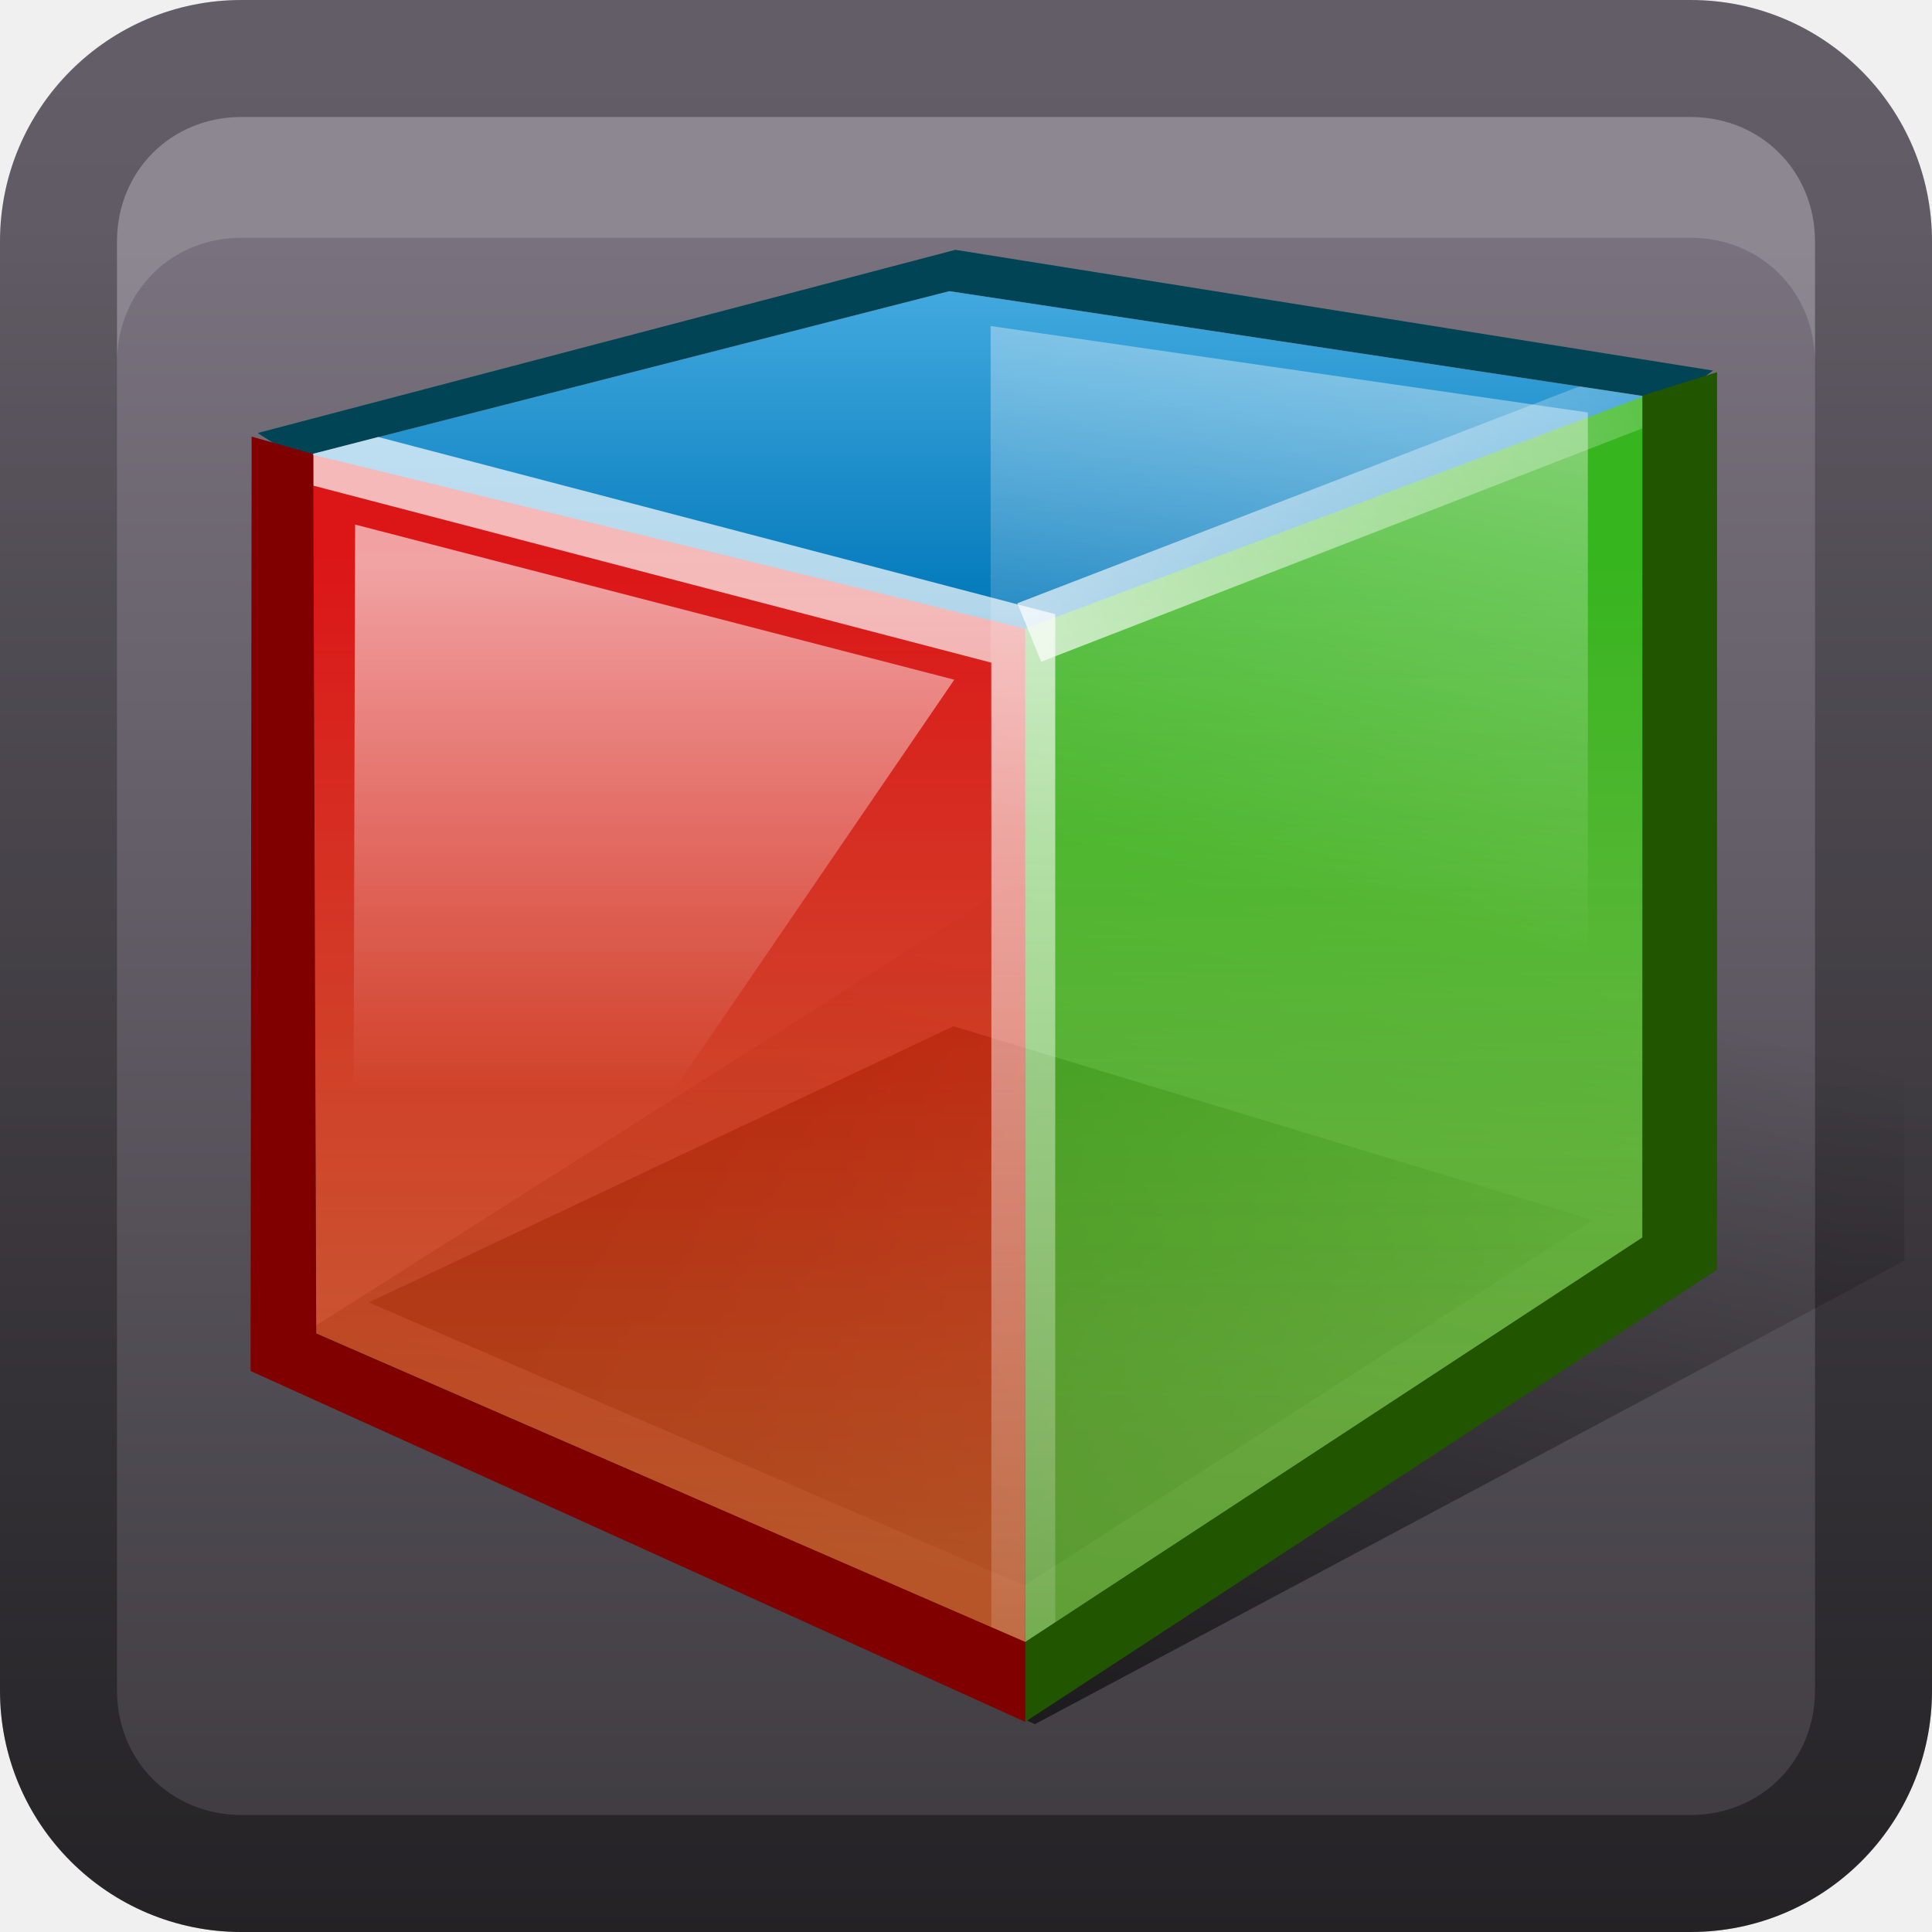
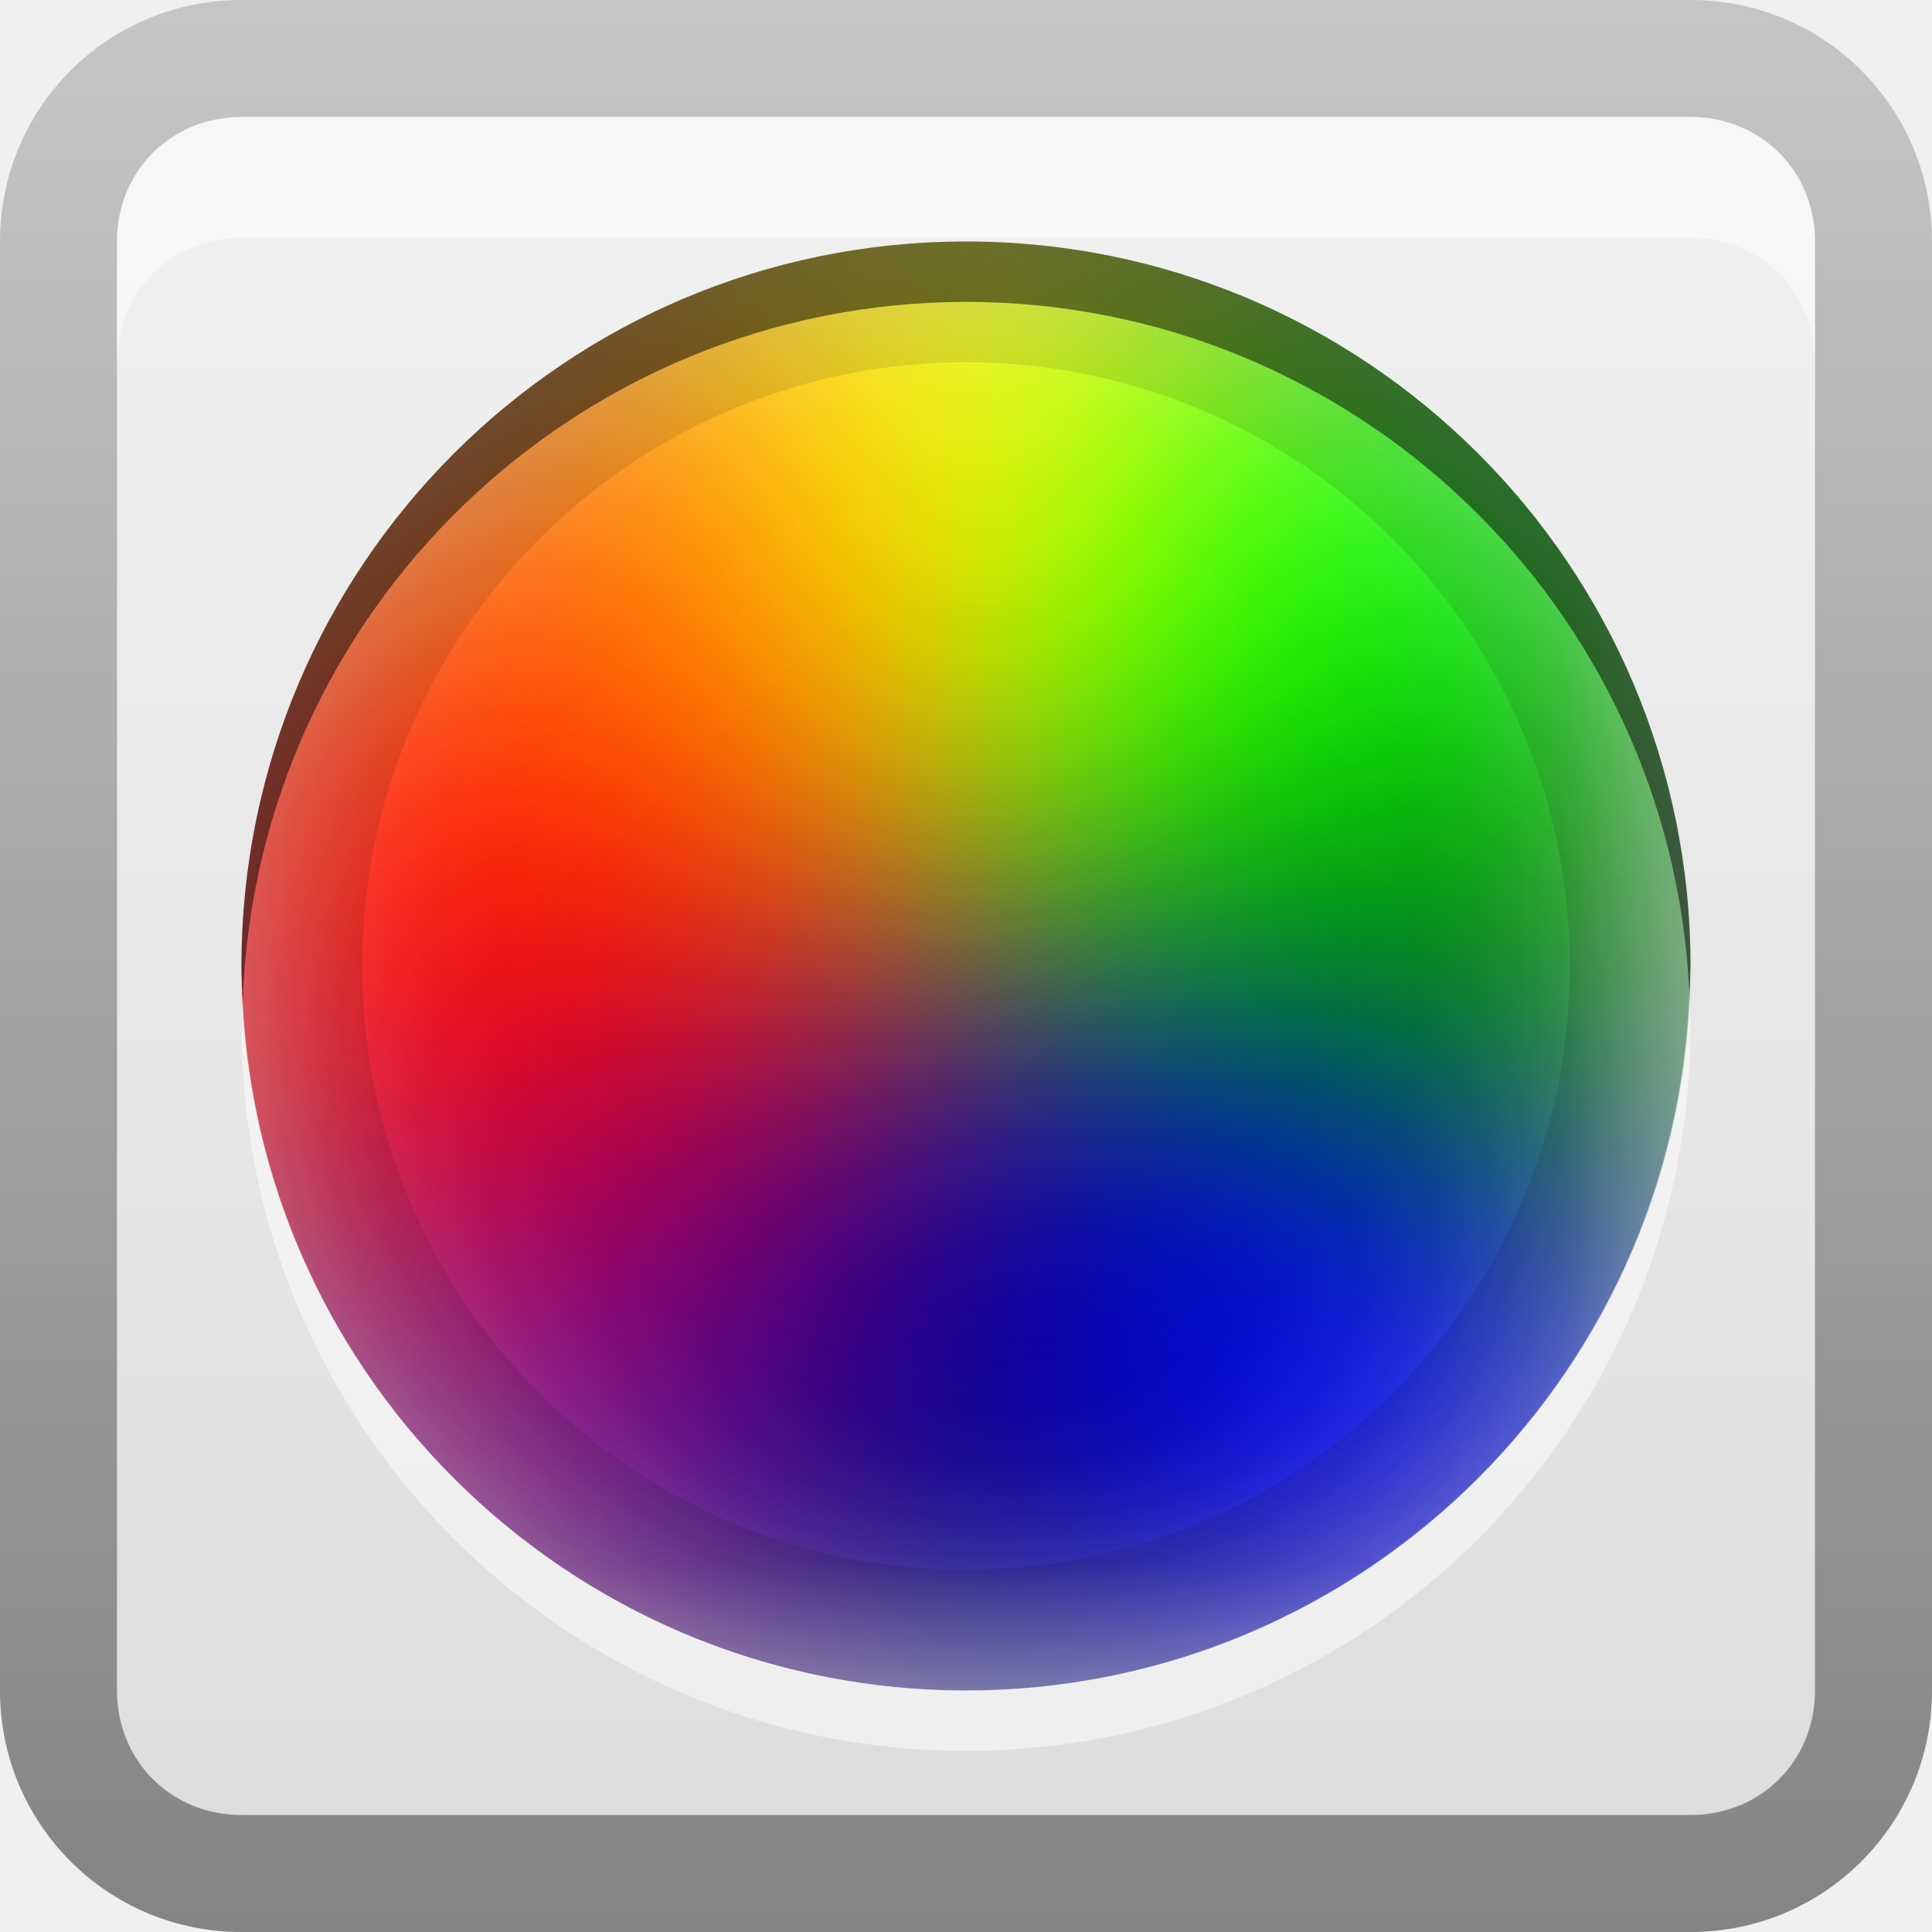
<svg xmlns="http://www.w3.org/2000/svg" xmlns:xlink="http://www.w3.org/1999/xlink" width="16" height="16" id="svg2" version="1.0" style="display:inline">
  <defs id="defs4">
+     <pattern xlink:href="#pattern1855" id="pattern1868" patternTransform="translate(-23.06165,-1.724256)" />
+     <pattern xlink:href="#pattern2779" id="pattern1644" patternTransform="matrix(0.2100704,0,0,0.2100704,1.1e-6,-1e-7)" />
+     <linearGradient id="linearGradient8512">
+       <stop id="stop8510" offset="0" style="stop-color:#1a1a1a;stop-opacity:1" />
+       <stop id="stop8508" offset="1" style="stop-color:#6e6e6e;stop-opacity:1" />
+     </linearGradient>
+     <linearGradient id="linearGradient8504">
+       <stop id="stop8502" offset="0" style="stop-color:#1a1a1a;stop-opacity:1" />
+       <stop id="stop8500" offset="1" style="stop-color:#a0a0a0;stop-opacity:1" />
+     </linearGradient>
+     <linearGradient id="linearGradient3854">
+       <stop style="stop-color:#000000;stop-opacity:1" offset="0" id="stop3856" />
+       <stop style="stop-color:#000000;stop-opacity:0" offset="1" id="stop3858" />
+     </linearGradient>
    <linearGradient id="linearGradient3327">
-       <stop style="stop-color:#000000;stop-opacity:1;" offset="0" id="stop3330" />
-       <stop style="stop-color:#000000;stop-opacity:0;" offset="1" id="stop3333" />
+       <stop style="stop-color:#000000;stop-opacity:1" offset="0" id="stop3330" />
+       <stop style="stop-color:#000000;stop-opacity:0" offset="1" id="stop3333" />
    </linearGradient>
    <linearGradient id="ButtonColor" x1="10.32" y1="21" x2="10.32" y2="0.999" gradientUnits="userSpaceOnUse">
-       <stop style="stop-color:#29669f;stop-opacity:1;" offset="0" id="stop3189" />
-       <stop style="stop-color:#88b6e0;stop-opacity:1;" offset="1" id="stop3191" />
+       <stop style="stop-color:#dcdcdc;stop-opacity:1" offset="0" id="stop3189" />
+       <stop style="stop-color:#f0f0f0;stop-opacity:1" offset="1" id="stop3191" />
    </linearGradient>
-     <linearGradient xlink:href="#linearGradient3187" id="linearGradient3204" x1="1" y1="9" x2="15" y2="9" gradientUnits="userSpaceOnUse" gradientTransform="translate(-17,-2)" />
+     <linearGradient xlink:href="#ButtonColor" id="linearGradient3204" x1="1" y1="9" x2="15" y2="9" gradientUnits="userSpaceOnUse" gradientTransform="translate(-17,-2)" />
    <linearGradient xlink:href="#linearGradient3327" id="linearGradient3629" x1="0" y1="8" x2="29.017" y2="8" gradientUnits="userSpaceOnUse" gradientTransform="matrix(0,-1,1,0,0,16)" />
    <linearGradient xlink:href="#SVGID_1_-4" id="linearGradient3765" gradientUnits="userSpaceOnUse" gradientTransform="matrix(0.09341072,0,0,0.04108075,-26.75646,8.024665)" x1="383.289" y1="0" x2="383.289" y2="218.48" />
    <linearGradient id="SVGID_1_-4" gradientUnits="userSpaceOnUse" x1="383.289" y1="0" x2="383.289" y2="218.48">
      <stop offset="0.006" style="stop-color:#ED2828" id="stop3143-2" />
      <stop offset="0.5" style="stop-color:#EF3B39" id="stop3145-1" />
      <stop offset="0.994" style="stop-color:#C02126" id="stop3147-3" />
    </linearGradient>
    <linearGradient y2="180.675" x2="175.308" y1="73.254" x1="175.308" gradientUnits="userSpaceOnUse" id="linearGradient3749-5">
-       <stop id="stop3751-8" style="stop-color:#000000;stop-opacity:1;" offset="0" />
-       <stop id="stop3753-7" style="stop-color:#000000;stop-opacity:0.473;" offset="0.994" />
+       <stop id="stop3751-8" style="stop-color:#000000;stop-opacity:1" offset="0" />
+       <stop id="stop3753-7" style="stop-color:#000000;stop-opacity:0.473" offset="0.994" />
    </linearGradient>
    <linearGradient xlink:href="#linearGradient3749-5" id="linearGradient3754" gradientUnits="userSpaceOnUse" gradientTransform="matrix(0.04164302,0,0,0.03408859,1.944467,0.7864432)" x1="175.308" y1="73.254" x2="175.308" y2="180.675" />
    <linearGradient xlink:href="#linearGradient3749-5" id="linearGradient3756" gradientUnits="userSpaceOnUse" gradientTransform="matrix(0.04998763,0,0,0.03408859,2.479535,0.7864432)" x1="175.308" y1="73.254" x2="175.308" y2="180.675" />
    <linearGradient y2="180.675" x2="175.308" y1="73.254" x1="175.308" gradientTransform="matrix(0.04859283,0,0,0.03408859,3.115962,0.7864432)" gradientUnits="userSpaceOnUse" id="linearGradient3809" xlink:href="#linearGradient3749-5" />
    <linearGradient xlink:href="#linearGradient3696" id="linearGradient4163" x1="6" y1="48" x2="90" y2="48" gradientUnits="userSpaceOnUse" gradientTransform="translate(-96,0)" />
    <linearGradient id="linearGradient3696">
-       <stop id="stop3698" offset="0" style="stop-color:#2458a6;stop-opacity:1;" />
-       <stop id="stop3700" offset="1" style="stop-color:#598ad4;stop-opacity:1;" />
+       <stop id="stop3698" offset="0" style="stop-color:#2458a6;stop-opacity:1" />
+       <stop id="stop3700" offset="1" style="stop-color:#598ad4;stop-opacity:1" />
    </linearGradient>
    <linearGradient y2="48" x2="90" y1="48" x1="6" gradientTransform="translate(-52.8672,-57.25286)" gradientUnits="userSpaceOnUse" id="linearGradient3738" xlink:href="#linearGradient3696" />
    <linearGradient gradientTransform="matrix(0.1938816,0,0,0.1938816,-1.400722,-1.946143)" xlink:href="#linearGradient4099" id="linearGradient4113" x1="22.111" y1="62.984" x2="40" y2="32" gradientUnits="userSpaceOnUse" />
    <linearGradient id="linearGradient4099">
-       <stop style="stop-color:#9ede27;stop-opacity:1;" offset="0" id="stop4101" />
-       <stop style="stop-color:#c8f16b;stop-opacity:1;" offset="1" id="stop4103" />
+       <stop style="stop-color:#9ede27;stop-opacity:1" offset="0" id="stop4101" />
+       <stop style="stop-color:#c8f16b;stop-opacity:1" offset="1" id="stop4103" />
    </linearGradient>
    <linearGradient gradientTransform="matrix(0.1938816,0,0,0.1938816,-1.525615,-1.946143)" xlink:href="#linearGradient4099" id="linearGradient4105" x1="38" y1="74" x2="70" y2="49" gradientUnits="userSpaceOnUse" />
    <linearGradient id="linearGradient3712">
-       <stop style="stop-color:#9ede27;stop-opacity:1;" offset="0" id="stop3714" />
-       <stop style="stop-color:#c8f16b;stop-opacity:1;" offset="1" id="stop3716" />
+       <stop style="stop-color:#9ede27;stop-opacity:1" offset="0" id="stop3714" />
+       <stop style="stop-color:#c8f16b;stop-opacity:1" offset="1" id="stop3716" />
    </linearGradient>
    <linearGradient xlink:href="#linearGradient3799-3" id="linearGradient3746" gradientUnits="userSpaceOnUse" x1="56.037" y1="49.333" x2="56.037" y2="13.593" gradientTransform="matrix(0.2651809,0,0,0.2651809,-0.3487254,-3.708152)" />
    <linearGradient id="linearGradient3799-3">
-       <stop style="stop-color:#1a1a1a;stop-opacity:1;" offset="0" id="stop3801-3" />
-       <stop style="stop-color:#000000;stop-opacity:1;" offset="1" id="stop3803-2" />
+       <stop style="stop-color:#1a1a1a;stop-opacity:1" offset="0" id="stop3801-3" />
+       <stop style="stop-color:#000000;stop-opacity:1" offset="1" id="stop3803-2" />
    </linearGradient>
    <linearGradient y2="13.593" x2="56.037" y1="49.333" x1="56.037" gradientTransform="matrix(0.1938816,0,0,0.1938816,-1.340196,-1.884337)" gradientUnits="userSpaceOnUse" id="linearGradient3726" xlink:href="#linearGradient3799-3" />
    <radialGradient xlink:href="#linearGradient3784-2" id="radialGradient3758" gradientUnits="userSpaceOnUse" gradientTransform="matrix(1.045621,0.08243661,-0.05194947,0.909878,0.8494304,1.339968)" cx="49.581" cy="67.041" fx="49.581" fy="67.041" r="10" />
    <linearGradient id="linearGradient3784-2">
-       <stop id="stop3786-4" offset="0" style="stop-color:#a0a0a0;stop-opacity:1;" />
-       <stop id="stop3790-2" offset="1" style="stop-color:#1a1a1a;stop-opacity:1;" />
+       <stop id="stop3786-4" offset="0" style="stop-color:#a0a0a0;stop-opacity:1" />
+       <stop id="stop3790-2" offset="1" style="stop-color:#1a1a1a;stop-opacity:1" />
    </linearGradient>
    <radialGradient r="10" fy="67.041" fx="49.581" cy="67.041" cx="49.581" gradientTransform="matrix(1.045621,0.08243661,-0.05194947,0.909878,0.8494304,1.339968)" gradientUnits="userSpaceOnUse" id="radialGradient3745" xlink:href="#linearGradient3784-2" />
    <radialGradient xlink:href="#linearGradient3784-2" id="radialGradient3698" cx="10.117" cy="6.534" fx="10.117" fy="6.534" r="2.649" gradientTransform="matrix(0.605486,-0.1829174,0.1332223,0.440987,0.8185383,7.699639)" gradientUnits="userSpaceOnUse" />
-     <linearGradient y2="16" x2="10" y1="1" x1="10" gradientUnits="userSpaceOnUse" id="linearGradient3938" xlink:href="#linearGradient3823" />
-     <linearGradient id="linearGradient3823">
-       <stop id="stop3825" offset="0" style="stop-color:#ffffff;stop-opacity:1;" />
-       <stop id="stop3829" offset="1" style="stop-color:#ffffff;stop-opacity:0;" />
-     </linearGradient>
-     <linearGradient gradientTransform="matrix(0.2646477,0,0,0.2577213,-4.576047,-5.119095)" xlink:href="#linearGradient3737" id="linearGradient3690" x1="49.125" y1="41.125" x2="76.014" y2="30.688" gradientUnits="userSpaceOnUse" />
-     <linearGradient id="linearGradient3737">
-       <stop style="stop-color:#ffffff;stop-opacity:1;" offset="0" id="stop3739" />
-       <stop style="stop-color:#ffffff;stop-opacity:0;" offset="1" id="stop3741" />
-     </linearGradient>
-     <linearGradient gradientTransform="matrix(0.2646477,0,0,0.2577213,-4.576047,-5.119095)" xlink:href="#linearGradient3737" id="linearGradient3682" x1="47.342" y1="39.073" x2="47.342" y2="80.767" gradientUnits="userSpaceOnUse" />
-     <linearGradient xlink:href="#linearGradient3701" id="linearGradient3725" x1="137.633" y1="30.34" x2="133.593" y2="47.639" gradientUnits="userSpaceOnUse" gradientTransform="matrix(0.2646477,0,0,0.2577213,-25.74786,-5.119095)" />
-     <linearGradient id="linearGradient3701">
-       <stop style="stop-color:#ffffff;stop-opacity:1;" offset="0" id="stop3703-2" />
-       <stop style="stop-color:#ffffff;stop-opacity:0;" offset="1" id="stop3705" />
-     </linearGradient>
-     <linearGradient xlink:href="#linearGradient3701" id="linearGradient3707" x1="113.774" y1="38.074" x2="113.774" y2="54.954" gradientUnits="userSpaceOnUse" gradientTransform="matrix(0.2646477,0,0,0.2577213,-25.74786,-5.119095)" />
-     <linearGradient gradientTransform="matrix(0.2646477,0,0,0.2577213,-4.576047,-5.119095)" xlink:href="#linearGradient3673-6" id="linearGradient3732" x1="40.068" y1="37.445" x2="40.068" y2="69.789" gradientUnits="userSpaceOnUse" />
-     <linearGradient id="linearGradient3673-6">
-       <stop style="stop-color:#f70000;stop-opacity:1;" offset="0" id="stop3675-5" />
-       <stop style="stop-color:#ff6e2a;stop-opacity:0.839;" offset="1" id="stop3677-8" />
-     </linearGradient>
-     <linearGradient gradientTransform="matrix(0.2646477,0,0,0.2577213,-4.576047,-5.119095)" xlink:href="#linearGradient3681-7" id="linearGradient3749" x1="59.031" y1="37.727" x2="59.031" y2="66.137" gradientUnits="userSpaceOnUse" />
-     <linearGradient id="linearGradient3681-7">
-       <stop style="stop-color:#28c809;stop-opacity:1;" offset="0" id="stop3683-9" />
-       <stop style="stop-color:#88f342;stop-opacity:0.758;" offset="1" id="stop3685-6" />
-     </linearGradient>
-     <linearGradient gradientTransform="matrix(0.2646477,0,0,0.2577213,-4.576047,-5.119095)" xlink:href="#linearGradient3691" id="linearGradient3697" x1="36.281" y1="58.322" x2="61.96" y2="74.737" gradientUnits="userSpaceOnUse" />
-     <linearGradient id="linearGradient3691">
-       <stop style="stop-color:#000000;stop-opacity:1;" offset="0" id="stop3693" />
-       <stop style="stop-color:#000000;stop-opacity:0;" offset="1" id="stop3695" />
-     </linearGradient>
-     <linearGradient gradientTransform="matrix(0.2544651,0.07080149,-0.2544651,0.07080149,-4.576047,-5.119095)" xlink:href="#linearGradient3663-0" id="linearGradient3757" x1="64.372" y1="15.626" x2="96.83" y2="48.084" gradientUnits="userSpaceOnUse" />
-     <linearGradient id="linearGradient3663-0">
-       <stop style="stop-color:#6ecbf8;stop-opacity:1;" offset="0" id="stop3665-4" />
-       <stop style="stop-color:#0077b9;stop-opacity:1;" offset="1" id="stop3667-1" />
-     </linearGradient>
-     <linearGradient y2="50.415" x2="58.691" y1="90.524" x1="47.774" gradientTransform="matrix(0.3774907,0,0,0.383463,-7.258505,-9.103969)" gradientUnits="userSpaceOnUse" id="linearGradient3934" xlink:href="#linearGradient3815" />
-     <linearGradient id="linearGradient3815">
-       <stop style="stop-color:#000000;stop-opacity:1;" offset="0" id="stop3817" />
-       <stop style="stop-color:#000000;stop-opacity:0;" offset="1" id="stop3819" />
-     </linearGradient>
-     <clipPath clipPathUnits="userSpaceOnUse" id="clipPath3835">
-       <rect ry="2" rx="2" y="1" x="1" height="20" width="20" id="rect3837" style="fill:url(#linearGradient3839);fill-opacity:1;fill-rule:evenodd;stroke:none;display:inline" />
-     </clipPath>
-     <linearGradient xlink:href="#linearGradient3187" id="linearGradient3852" gradientUnits="userSpaceOnUse" gradientTransform="translate(11.11937,-6.258198)" x1="-3.061" y1="27.258" x2="-3.061" y2="7.254" />
-     <linearGradient id="linearGradient3187">
-       <stop style="stop-color:#3c393e;stop-opacity:1;" offset="0" id="stop3189-5" />
-       <stop style="stop-color:#79727e;stop-opacity:1;" offset="1" id="stop3191-9" />
-     </linearGradient>
+     <pattern patternUnits="userSpaceOnUse" width="26" height="26" patternTransform="translate(-1,-3)" id="pattern1637">
+       <rect id="rect2733" y="0" x="0" height="26" width="26" style="display:inline;fill:url(#pattern2779);stroke:none;stroke-width:1" />
+     </pattern>
+     <pattern xlink:href="#pattern2722" id="pattern2779" patternTransform="matrix(0.2100704,0,0,0.2100704,1.05e-6,-10e-8)" />
+     <pattern patternUnits="userSpaceOnUse" width="123.768" height="123.768" patternTransform="translate(-13.884,-15.884)" id="pattern2722">
+       <g transform="matrix(1.265625,0,0,1.265625,1.133999,3.665249)" id="g985" style="display:inline;stroke-width:0.79;filter:url(#filter2718)">
+         <path style="opacity:1;fill:#ffff00;fill-opacity:1;stroke-width:0.788" d="M 34.565,14.18 61,14 48,46 Z" id="path916" transform="matrix(1.002446,0.0060198,-0.0060198,1.002446,0.1595268,-0.4014429)" />
+         <path id="path919" d="M 61.224,14 79.978,32.724 48,46 Z" style="opacity:1;fill:#00ff00;fill-opacity:1;stroke-width:0.79" />
+         <path style="opacity:1;fill:#008000;fill-opacity:1;stroke-width:0.79" d="m 79.978,32.724 0.021,26.501 L 48,46 Z" id="path929" />
+         <path id="path935" d="M 80,59.224 61.276,77.978 48,46 Z" style="opacity:1;fill:#0000ff;fill-opacity:1;stroke-width:0.79" />
+         <path style="opacity:1;fill:#000080;fill-opacity:1;stroke-width:0.79" d="m 61.276,77.978 -26.501,0.021 L 48,46 Z" id="path941" />
+         <path id="path947" d="M 34.776,78 16.022,59.276 48,46 Z" style="opacity:1;fill:#800080;fill-opacity:1;stroke-width:0.79" />
+         <path style="opacity:1;fill:#ff0000;fill-opacity:1;stroke-width:0.79" d="m 16.022,59.276 -0.021,-26.501 32,13.224 z" id="path953" />
+         <path id="path959" d="M 16,32.776 34.724,14.022 48,46 Z" style="opacity:1;fill:#ff6600;fill-opacity:1;stroke-width:0.79" />
+       </g>
+     </pattern>
+     <filter style="color-interpolation-filters:sRGB" id="filter2718" x="-0.264" width="1.528" y="-0.264" height="1.528">
+       <feGaussianBlur stdDeviation="7.04" id="feGaussianBlur2720" />
+     </filter>
+     <pattern patternUnits="userSpaceOnUse" width="26" height="26" patternTransform="translate(-5,-5)" id="pattern1646">
+       <rect id="rect1642" y="0" x="0" height="26" width="26" style="display:inline;fill:url(#pattern1644);stroke:none;stroke-width:1" />
+     </pattern>
+     <pattern patternUnits="userSpaceOnUse" width="26" height="26" patternTransform="translate(-5,-5)" id="pattern1675">
+       <g transform="matrix(0.2658704,0,0,0.2658704,0.2382196,0.7699605)" id="g1673" style="display:inline;stroke-width:3.761;filter:url(#filter2718)">
+         <path style="opacity:1;fill:#ffff00;fill-opacity:1;stroke-width:3.752" d="M 34.565,14.18 61,14 48,46 Z" id="path1657" transform="matrix(1.002446,0.0060198,-0.0060198,1.002446,0.1595268,-0.4014429)" />
+         <path id="path1659" d="M 61.224,14 79.978,32.724 48,46 Z" style="opacity:1;fill:#00ff00;fill-opacity:1;stroke-width:3.761" />
+         <path style="opacity:1;fill:#008000;fill-opacity:1;stroke-width:3.761" d="m 79.978,32.724 0.021,26.501 L 48,46 Z" id="path1661" />
+         <path id="path1663" d="M 80,59.224 61.276,77.978 48,46 Z" style="opacity:1;fill:#0000ff;fill-opacity:1;stroke-width:3.761" />
+         <path style="opacity:1;fill:#000080;fill-opacity:1;stroke-width:3.761" d="m 61.276,77.978 -26.501,0.021 L 48,46 Z" id="path1665" />
+         <path id="path1667" d="M 34.776,78 16.022,59.276 48,46 Z" style="opacity:1;fill:#800080;fill-opacity:1;stroke-width:3.761" />
+         <path style="opacity:1;fill:#ff0000;fill-opacity:1;stroke-width:3.761" d="m 16.022,59.276 -0.021,-26.501 32,13.224 z" id="path1669" />
+         <path id="path1671" d="M 16,32.776 34.724,14.022 48,46 Z" style="opacity:1;fill:#ff6600;fill-opacity:1;stroke-width:3.761" />
+       </g>
+     </pattern>
+     <pattern patternUnits="userSpaceOnUse" width="26" height="26" patternTransform="translate(-5,-5)" id="pattern1650">
+       <g transform="matrix(0.2658704,0,0,0.2658704,0.2382196,0.7699605)" id="g1648" style="display:inline;stroke-width:3.761;filter:url(#filter2718)">
+         <path style="opacity:1;fill:#ffff00;fill-opacity:1;stroke-width:3.752" d="M 34.565,14.18 61,14 48,46 Z" id="path1632" transform="matrix(1.002446,0.0060198,-0.0060198,1.002446,0.1595268,-0.4014429)" />
+         <path id="path1634" d="M 61.224,14 79.978,32.724 48,46 Z" style="opacity:1;fill:#00ff00;fill-opacity:1;stroke-width:3.761" />
+         <path style="opacity:1;fill:#008000;fill-opacity:1;stroke-width:3.761" d="m 79.978,32.724 0.021,26.501 L 48,46 Z" id="path1636" />
+         <path id="path1638" d="M 80,59.224 61.276,77.978 48,46 Z" style="opacity:1;fill:#0000ff;fill-opacity:1;stroke-width:3.761" />
+         <path style="opacity:1;fill:#000080;fill-opacity:1;stroke-width:3.761" d="m 61.276,77.978 -26.501,0.021 L 48,46 Z" id="path1640" />
+         <path id="path1642" d="M 34.776,78 16.022,59.276 48,46 Z" style="opacity:1;fill:#800080;fill-opacity:1;stroke-width:3.761" />
+         <path style="opacity:1;fill:#ff0000;fill-opacity:1;stroke-width:3.761" d="m 16.022,59.276 -0.021,-26.501 32,13.224 z" id="path1644" />
+         <path id="path1646" d="M 16,32.776 34.724,14.022 48,46 Z" style="opacity:1;fill:#ff6600;fill-opacity:1;stroke-width:3.761" />
+       </g>
+     </pattern>
+     <pattern patternUnits="userSpaceOnUse" width="33.639" height="33.639" patternTransform="translate(-8.819302,-8.819302)" id="pattern1822">
+       <g transform="matrix(0.3439812,0,0,0.3439812,0.3082067,0.9961691)" id="g1820" style="display:inline;stroke-width:2.907;filter:url(#filter2718)">
+         <path style="opacity:1;fill:#ffff00;fill-opacity:1;stroke-width:2.9" d="M 34.565,14.18 61,14 48,46 Z" id="path1804" transform="matrix(1.002446,0.0060198,-0.0060198,1.002446,0.1595268,-0.4014429)" />
+         <path id="path1806" d="M 61.224,14 79.978,32.724 48,46 Z" style="opacity:1;fill:#00ff00;fill-opacity:1;stroke-width:2.907" />
+         <path style="opacity:1;fill:#008000;fill-opacity:1;stroke-width:2.907" d="m 79.978,32.724 0.021,26.501 L 48,46 Z" id="path1808" />
+         <path id="path1810" d="M 80,59.224 61.276,77.978 48,46 Z" style="opacity:1;fill:#0000ff;fill-opacity:1;stroke-width:2.907" />
+         <path style="opacity:1;fill:#000080;fill-opacity:1;stroke-width:2.907" d="m 61.276,77.978 -26.501,0.021 L 48,46 Z" id="path1812" />
+         <path id="path1814" d="M 34.776,78 16.022,59.276 48,46 Z" style="opacity:1;fill:#800080;fill-opacity:1;stroke-width:2.907" />
+         <path style="opacity:1;fill:#ff0000;fill-opacity:1;stroke-width:2.907" d="m 16.022,59.276 -0.021,-26.501 32,13.224 z" id="path1816" />
+         <path id="path1818" d="M 16,32.776 34.724,14.022 48,46 Z" style="opacity:1;fill:#ff6600;fill-opacity:1;stroke-width:2.907" />
+       </g>
+     </pattern>
+     <pattern patternUnits="userSpaceOnUse" width="19.449" height="19.449" patternTransform="translate(-1.724256,-1.724256)" id="pattern1855">
+       <g transform="matrix(0.1988763,0,0,0.1988763,0.1781929,0.5759456)" id="g1853" style="display:inline;stroke-width:5.028;filter:url(#filter2718)">
+         <path style="opacity:1;fill:#ffff00;fill-opacity:1;stroke-width:5.016" d="M 34.565,14.18 61,14 48,46 Z" id="path1837" transform="matrix(1.002446,0.0060198,-0.0060198,1.002446,0.1595268,-0.4014429)" />
+         <path id="path1839" d="M 61.224,14 79.978,32.724 48,46 Z" style="opacity:1;fill:#00ff00;fill-opacity:1;stroke-width:5.028" />
+         <path style="opacity:1;fill:#008000;fill-opacity:1;stroke-width:5.028" d="m 79.978,32.724 0.021,26.501 L 48,46 Z" id="path1841" />
+         <path id="path1843" d="M 80,59.224 61.276,77.978 48,46 Z" style="opacity:1;fill:#0000ff;fill-opacity:1;stroke-width:5.028" />
+         <path style="opacity:1;fill:#000080;fill-opacity:1;stroke-width:5.028" d="m 61.276,77.978 -26.501,0.021 L 48,46 Z" id="path1845" />
+         <path id="path1847" d="M 34.776,78 16.022,59.276 48,46 Z" style="opacity:1;fill:#800080;fill-opacity:1;stroke-width:5.028" />
+         <path style="opacity:1;fill:#ff0000;fill-opacity:1;stroke-width:5.028" d="m 16.022,59.276 -0.021,-26.501 32,13.224 z" id="path1849" />
+         <path id="path1851" d="M 16,32.776 34.724,14.022 48,46 Z" style="opacity:1;fill:#ff6600;fill-opacity:1;stroke-width:5.028" />
+       </g>
+     </pattern>
  </defs>
  <g id="layer1">
-     <rect ry="2" rx="2" y="0" x="-16" height="16" width="16" id="rect3196" style="fill:url(#linearGradient3204);fill-opacity:1.0;fill-rule:nonzero;stroke:none" transform="matrix(0,-1,1,0,0,0)" />
-     <path style="opacity:0.4;fill:url(#linearGradient3629);fill-opacity:1;fill-rule:nonzero;stroke:none" d="m 0,14 c 0,1.108 0.892,2 2,2 l 12,0 c 1.108,0 2,-0.892 2,-2 L 16,2 C 16,0.892 15.108,0 14,0 L 2,0 C 0.892,0 0,0.892 0,2 l 0,12 z m 0.969,0 0,-12 C 0.969,1.417 1.417,0.969 2,0.969 l 12,0 c 0.583,0 1.031,0.448 1.031,1.031 l 0,12 c 0,0.583 -0.448,1.031 -1.031,1.031 l -12,0 C 1.417,15.031 0.969,14.583 0.969,14 z" id="rect2835" />
-     <path style="fill:#ffffff;fill-opacity:1;fill-rule:nonzero;stroke:none;opacity:0.15" d="M 2 0.969 C 1.417 0.969 0.969 1.417 0.969 2 L 0.969 3 C 0.969 2.417 1.417 1.969 2 1.969 L 14 1.969 C 14.583 1.969 15.031 2.417 15.031 3 L 15.031 2 C 15.031 1.417 14.583 0.969 14 0.969 L 2 0.969 z " id="path2843" />
-     <path transform="matrix(0.7619423,0,0,0.7619423,-0.2296819,-0.2069824)" style="fill:url(#linearGradient3934);fill-opacity:1;stroke:none;display:inline" d="M 11.549,19.012 24.21,12.264 11.901,9.502 3.165,15.041 11.549,19.012 z" id="path3813" clip-path="url(#clipPath3835)" />
-     <path style="fill:#004455;fill-opacity:1;stroke:none;display:inline" d="M 7.912,2.069 2.134,3.586 2.437,3.78 2.569,3.764 7.862,2.411 13.618,3.281 13.85,3.313 14.187,3.069 7.912,2.069 z" id="path3717" />
-     <path style="fill:url(#linearGradient3757);fill-opacity:1;stroke:none;display:inline" d="M 7.862,2.412 13.618,3.283 8.492,5.212 2.569,3.765 7.862,2.412 z" id="rect3659" />
-     <path style="fill:url(#linearGradient3697);fill-opacity:1;stroke:none;display:inline" d="M 7.896,8.499 13.192,10.103 8.484,13.13 3.054,10.786 7.896,8.499 z" id="rect3661" />
-     <path style="opacity:0.8;fill:url(#linearGradient3749);fill-opacity:1;stroke:none;display:inline" d="m 8.49,5.206 0,8.396 5.113,-3.352 0,-6.964 -5.113,1.92 z" id="path3679" />
-     <path style="opacity:0.8;fill:url(#linearGradient3732);fill-opacity:1;stroke:none;display:inline" d="m 8.49,5.206 0,8.396 -5.872,-2.559 -0.026,-7.277 5.898,1.44 z" id="path3681" />
-     <path style="opacity:0.6;fill:url(#linearGradient3707);fill-opacity:1;stroke:none;display:inline" d="M 2.94,4.344 7.903,5.629 4.077,11.226 2.924,10.722 l 0.017,-6.378 1.07e-5,0 z" id="path3699" />
-     <path style="opacity:0.4;fill:url(#linearGradient3725);fill-opacity:1;stroke:none;display:inline" d="m 8.204,2.7 0,5.565 4.946,1.464 0,-6.313 -4.946,-0.716 z" id="path3709" />
-     <path style="font-size:medium;font-style:normal;font-variant:normal;font-weight:normal;font-stretch:normal;text-indent:0;text-align:start;text-decoration:none;line-height:normal;letter-spacing:normal;word-spacing:normal;text-transform:none;direction:ltr;block-progression:tb;writing-mode:lr-tb;text-anchor:start;opacity:0.7;color:#000000;fill:url(#linearGradient3682);fill-opacity:1;stroke:none;stroke-width:2;marker:none;visibility:visible;display:inline;overflow:visible;enable-background:accumulate;font-family:Abandoned Bitplane;-inkscape-font-specification:Abandoned Bitplane" d="m 3.132,3.619 -0.562,0.145 0.025,0.008 0,0.25 5.615,1.466 0,7.989 0.281,0.121 0.248,-0.161 0,-8.15 0,-0.201 L 8.549,5.037 3.132,3.619 z" id="path2889" />
-     <path style="font-size:medium;font-style:normal;font-variant:normal;font-weight:normal;font-stretch:normal;text-indent:0;text-align:start;text-decoration:none;line-height:normal;letter-spacing:normal;word-spacing:normal;text-transform:none;direction:ltr;block-progression:tb;writing-mode:lr-tb;text-anchor:start;opacity:0.7;color:#000000;fill:url(#linearGradient3690);fill-opacity:1;stroke:none;stroke-width:2;marker:none;visibility:visible;display:inline;overflow:visible;enable-background:accumulate;font-family:Abandoned Bitplane;-inkscape-font-specification:Abandoned Bitplane" d="M 13.081,3.2 8.425,4.996 8.623,5.48 13.602,3.547 l 0,-0.258 0.017,-0.008 -0.538,-0.081 z" id="path2891" />
-     <path style="fill:#800000;stroke:none;display:inline" d="m 2.084,3.616 -0.009,7.738 6.416,2.906 0,-0.662 L 2.619,11.045 2.594,3.76 2.084,3.616 z" id="path3704" />
-     <path style="fill:#225500;stroke:none;display:inline" d="m 14.22,3.082 -0.618,0.194 0,6.972 -5.111,3.35 0,0.661 5.729,-3.744 0,-7.433 z" id="path3710" />
+     <rect ry="2" rx="2" y="0" x="-16" height="16" width="16" id="rect3196" style="fill:url(#linearGradient3204);fill-opacity:1;fill-rule:nonzero;stroke:none" transform="rotate(-90)" />
+     <path style="opacity:0.4;fill:url(#linearGradient3629);fill-opacity:1;fill-rule:nonzero;stroke:none" d="m 0,14 c 0,1.108 0.892,2 2,2 h 12 c 1.108,0 2,-0.892 2,-2 V 2 C 16,0.892 15.108,0 14,0 H 2 C 0.892,0 0,0.892 0,2 Z m 0.969,0 V 2 C 0.969,1.417 1.417,0.969 2,0.969 h 12 c 0.583,0 1.031,0.448 1.031,1.031 v 12 c 0,0.583 -0.448,1.031 -1.031,1.031 H 2 C 1.417,15.031 0.969,14.583 0.969,14 Z" id="rect2835" />
+     <path style="opacity:0.45;fill:#ffffff;fill-opacity:1;fill-rule:nonzero;stroke:none" d="M 2,0.969 C 1.417,0.969 0.969,1.417 0.969,2 V 3 C 0.969,2.417 1.417,1.969 2,1.969 h 12 c 0.583,0 1.031,0.448 1.031,1.031 V 2 C 15.031,1.417 14.583,0.969 14,0.969 Z" id="path2843" />
+     <rect style="display:inline;fill:none;stroke:none" width="26" height="26" x="-4" y="-2" id="rect1640" />
+     <circle style="opacity:1;fill:url(#pattern1855);fill-opacity:1.0" id="path1633" cx="8" cy="8" r="6" />
+     <rect style="stroke:none;fill:none" width="26" height="26" x="-5" y="-5" id="rect1649" />
+     <rect style="display:inline;fill:none;stroke:none;stroke-width:1" width="26" height="26" x="-5" y="-5" id="rect1653" />
+     <rect style="fill:none;stroke:none" width="26" height="26" x="-5" y="-5" id="rect1686" />
+     <path style="opacity:0.5;fill:#ffffff;fill-opacity:1" d="M 13.99,8.215 A 6,6 0 0 1 8,14 6,6 0 0 1 2.01,8.285 6,6 0 0 0 2,8.5 a 6,6 0 0 0 6,6 6,6 0 0 0 6,-6 6,6 0 0 0 -0.01,-0.285 z" id="circle1690" />
+     <path style="opacity:0.5;fill:#000000;fill-opacity:1" d="M 8 2 A 6 6 0 0 0 2 8 A 6 6 0 0 0 2.01 8.285 A 6 6 0 0 1 8 2.5 A 6 6 0 0 1 13.99 8.215 A 6 6 0 0 0 14 8 A 6 6 0 0 0 8 2 z " id="circle1695" />
+     <path style="opacity:0.1;fill:#000000;fill-opacity:1" d="M 8 2 A 6 6 0 0 0 2 8 A 6 6 0 0 0 8 14 A 6 6 0 0 0 14 8 A 6 6 0 0 0 8 2 z M 8 3 A 5 5 0 0 1 13 8 A 5 5 0 0 1 8 13 A 5 5 0 0 1 3 8 A 5 5 0 0 1 8 3 z " id="circle1700" />
+     <rect style="fill:none;stroke:none" width="26" height="26" x="-29" y="-5" id="rect1661" />
+     <rect style="stroke:none;fill:none" width="33.639" height="33.639" x="-8.819" y="-8.819" id="rect1833" />
+     <rect style="fill:url(#pattern1868);stroke:none" width="19.449" height="19.449" x="-23.062" y="-1.724" id="rect1866" />
  </g>
</svg>
